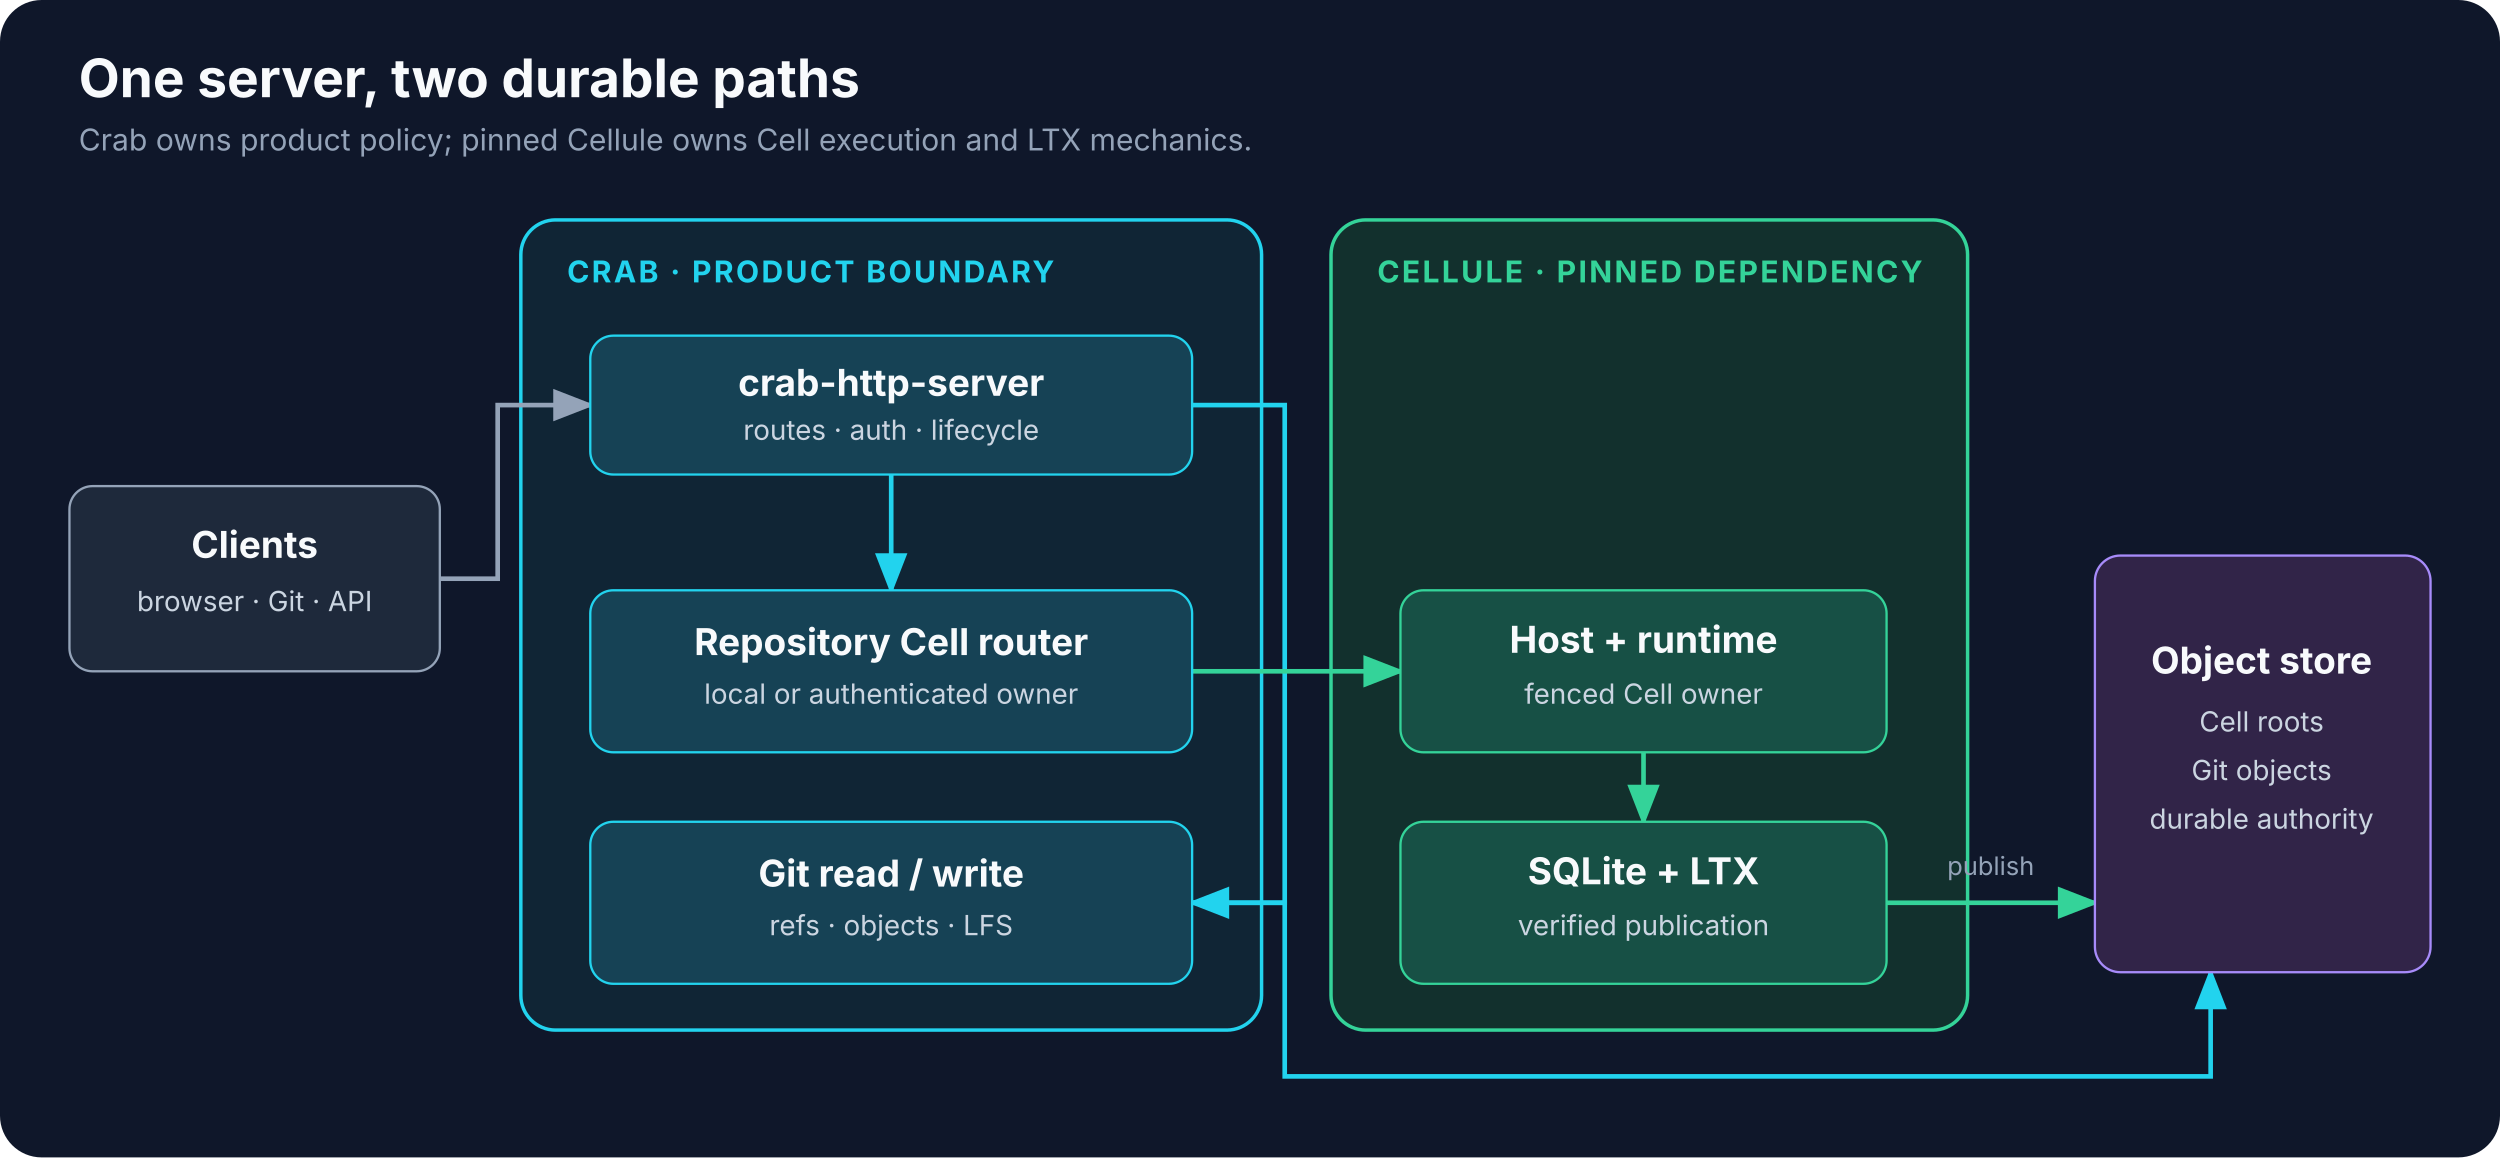
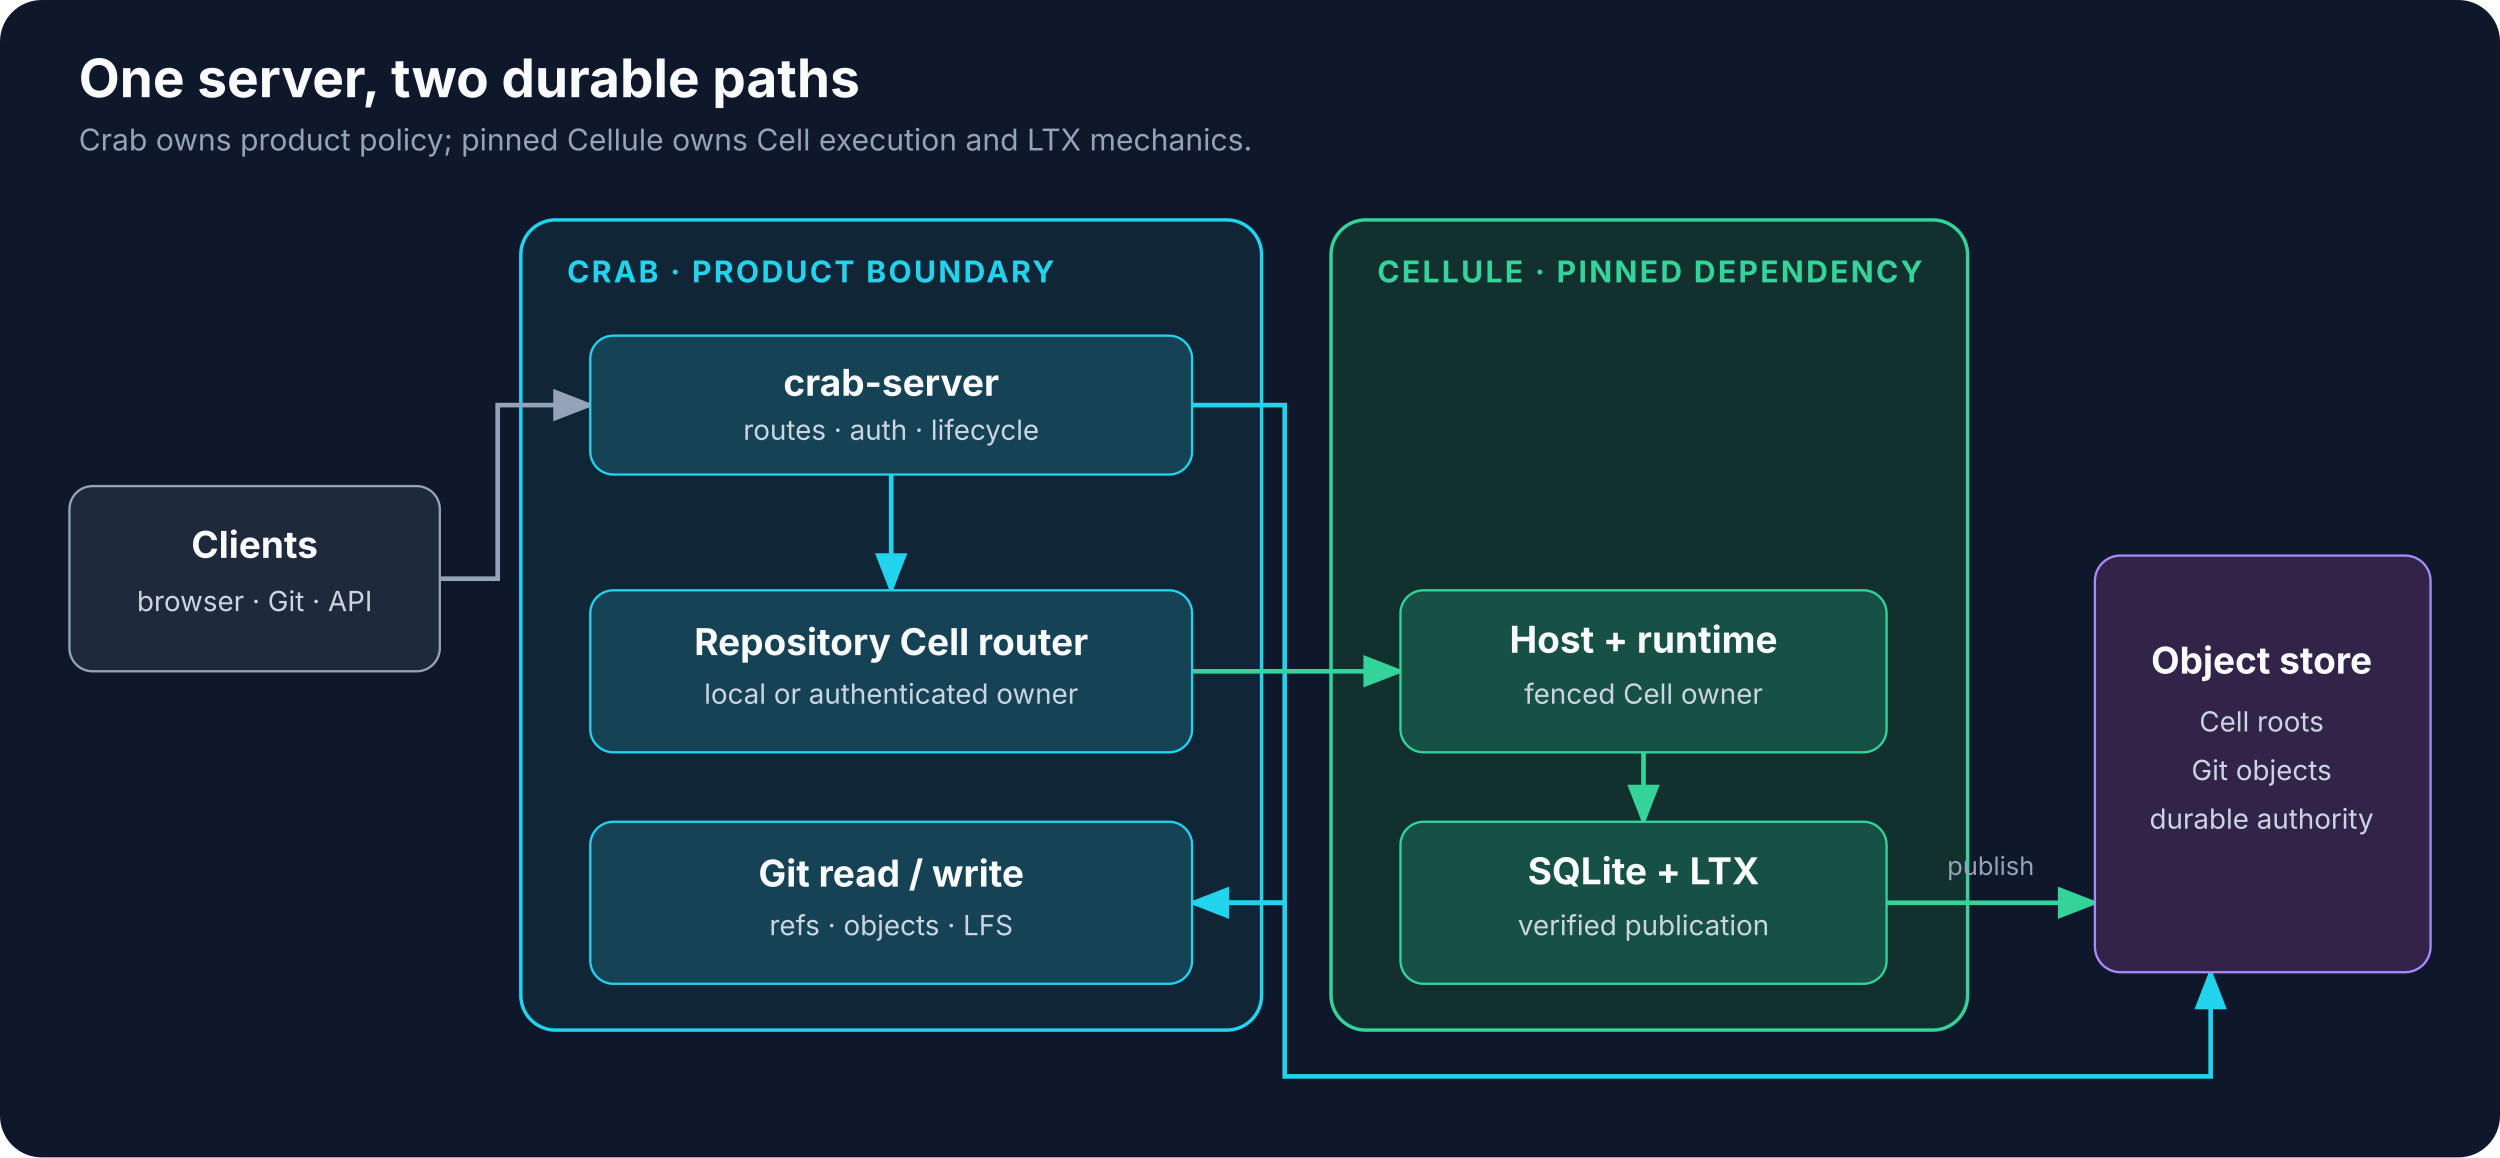
<svg xmlns="http://www.w3.org/2000/svg" viewBox="0 0 1080 500" role="img" aria-labelledby="title description">
  <defs>
    <style>
      text { font-family: -apple-system, BlinkMacSystemFont, "Segoe UI", sans-serif; }
      .title { fill: #f8fafc; font-size: 23px; font-weight: 700; }
      .subtitle { fill: #94a3b8; font-size: 13px; }
      .region { font-size: 13px; font-weight: 700; letter-spacing: 1px; }
      .name { fill: #f8fafc; font-size: 16px; font-weight: 650; text-anchor: middle; }
      .detail { fill: #cbd5e1; font-size: 12px; text-anchor: middle; }
      .edge { fill: #94a3b8; font-size: 11px; text-anchor: middle; }
    </style>
    <marker id="arrow" markerWidth="9" markerHeight="7" refX="8" refY="3.5" orient="auto">
      <path d="M0 0 9 3.5 0 7Z" fill="#94a3b8" />
    </marker>
    <marker id="cyan" markerWidth="9" markerHeight="7" refX="8" refY="3.5" orient="auto">
      <path d="M0 0 9 3.5 0 7Z" fill="#22d3ee" />
    </marker>
    <marker id="green" markerWidth="9" markerHeight="7" refX="8" refY="3.5" orient="auto">
      <path d="M0 0 9 3.5 0 7Z" fill="#34d399" />
    </marker>
  </defs>
  <rect width="1080" height="500" rx="18" fill="#0f172a" />
  <text x="34" y="42" class="title">One server, two durable paths</text>
  <text x="34" y="65" class="subtitle">Crab owns product policy; pinned Cellule owns Cell execution and LTX mechanics.</text>
  <rect x="225" y="95" width="320" height="350" rx="15" fill="#102535" stroke="#22d3ee" stroke-width="1.5" />
  <text x="245" y="122" class="region" fill="#22d3ee">CRAB · PRODUCT BOUNDARY</text>
  <rect x="575" y="95" width="275" height="350" rx="15" fill="#12302d" stroke="#34d399" stroke-width="1.5" />
  <text x="595" y="122" class="region" fill="#34d399">CELLULE · PINNED DEPENDENCY</text>
  <path d="M190 250 H215 V175 H255" fill="none" stroke="#94a3b8" stroke-width="2" marker-end="url(#arrow)" />
  <path d="M385 205 V255" fill="none" stroke="#22d3ee" stroke-width="2" marker-end="url(#cyan)" />
  <path d="M515 175 H555 V390 H515" fill="none" stroke="#22d3ee" stroke-width="2" marker-end="url(#cyan)" />
  <path d="M515 290 H605" fill="none" stroke="#34d399" stroke-width="2" marker-end="url(#green)" />
  <path d="M710 325 V355" fill="none" stroke="#34d399" stroke-width="2" marker-end="url(#green)" />
  <path d="M815 390 H905" fill="none" stroke="#34d399" stroke-width="2" marker-end="url(#green)" />
  <path d="M515 390 H555 V465 H955 V420" fill="none" stroke="#22d3ee" stroke-width="2" marker-end="url(#cyan)" />
  <rect x="30" y="210" width="160" height="80" rx="10" fill="#1e293b" stroke="#94a3b8" />
  <text x="110" y="241" class="name">Clients</text>
  <text x="110" y="264" class="detail">browser · Git · API</text>
  <rect x="255" y="145" width="260" height="60" rx="10" fill="#164255" stroke="#22d3ee" />
-   <text x="385" y="171" class="name">crab-http-server</text>
+   <text x="385" y="171" class="name">crab-server</text>
  <text x="385" y="190" class="detail">routes · auth · lifecycle</text>
  <rect x="255" y="255" width="260" height="70" rx="10" fill="#164255" stroke="#22d3ee" />
  <text x="385" y="283" class="name">Repository Cell router</text>
  <text x="385" y="304" class="detail">local or authenticated owner</text>
  <rect x="255" y="355" width="260" height="70" rx="10" fill="#164255" stroke="#22d3ee" />
  <text x="385" y="383" class="name">Git read / write</text>
  <text x="385" y="404" class="detail">refs · objects · LFS</text>
  <rect x="605" y="255" width="210" height="70" rx="10" fill="#175045" stroke="#34d399" />
  <text x="710" y="282" class="name">Host + runtime</text>
  <text x="710" y="304" class="detail">fenced Cell owner</text>
  <rect x="605" y="355" width="210" height="70" rx="10" fill="#175045" stroke="#34d399" />
  <text x="710" y="382" class="name">SQLite + LTX</text>
  <text x="710" y="404" class="detail">verified publication</text>
  <rect x="905" y="240" width="145" height="180" rx="11" fill="#312448" stroke="#a78bfa" />
  <text x="977" y="291" class="name">Object store</text>
  <text x="977" y="316" class="detail">Cell roots</text>
  <text x="977" y="337" class="detail">Git objects</text>
  <text x="977" y="358" class="detail">durable authority</text>
  <text x="860" y="378" class="edge">publish</text>
</svg>
